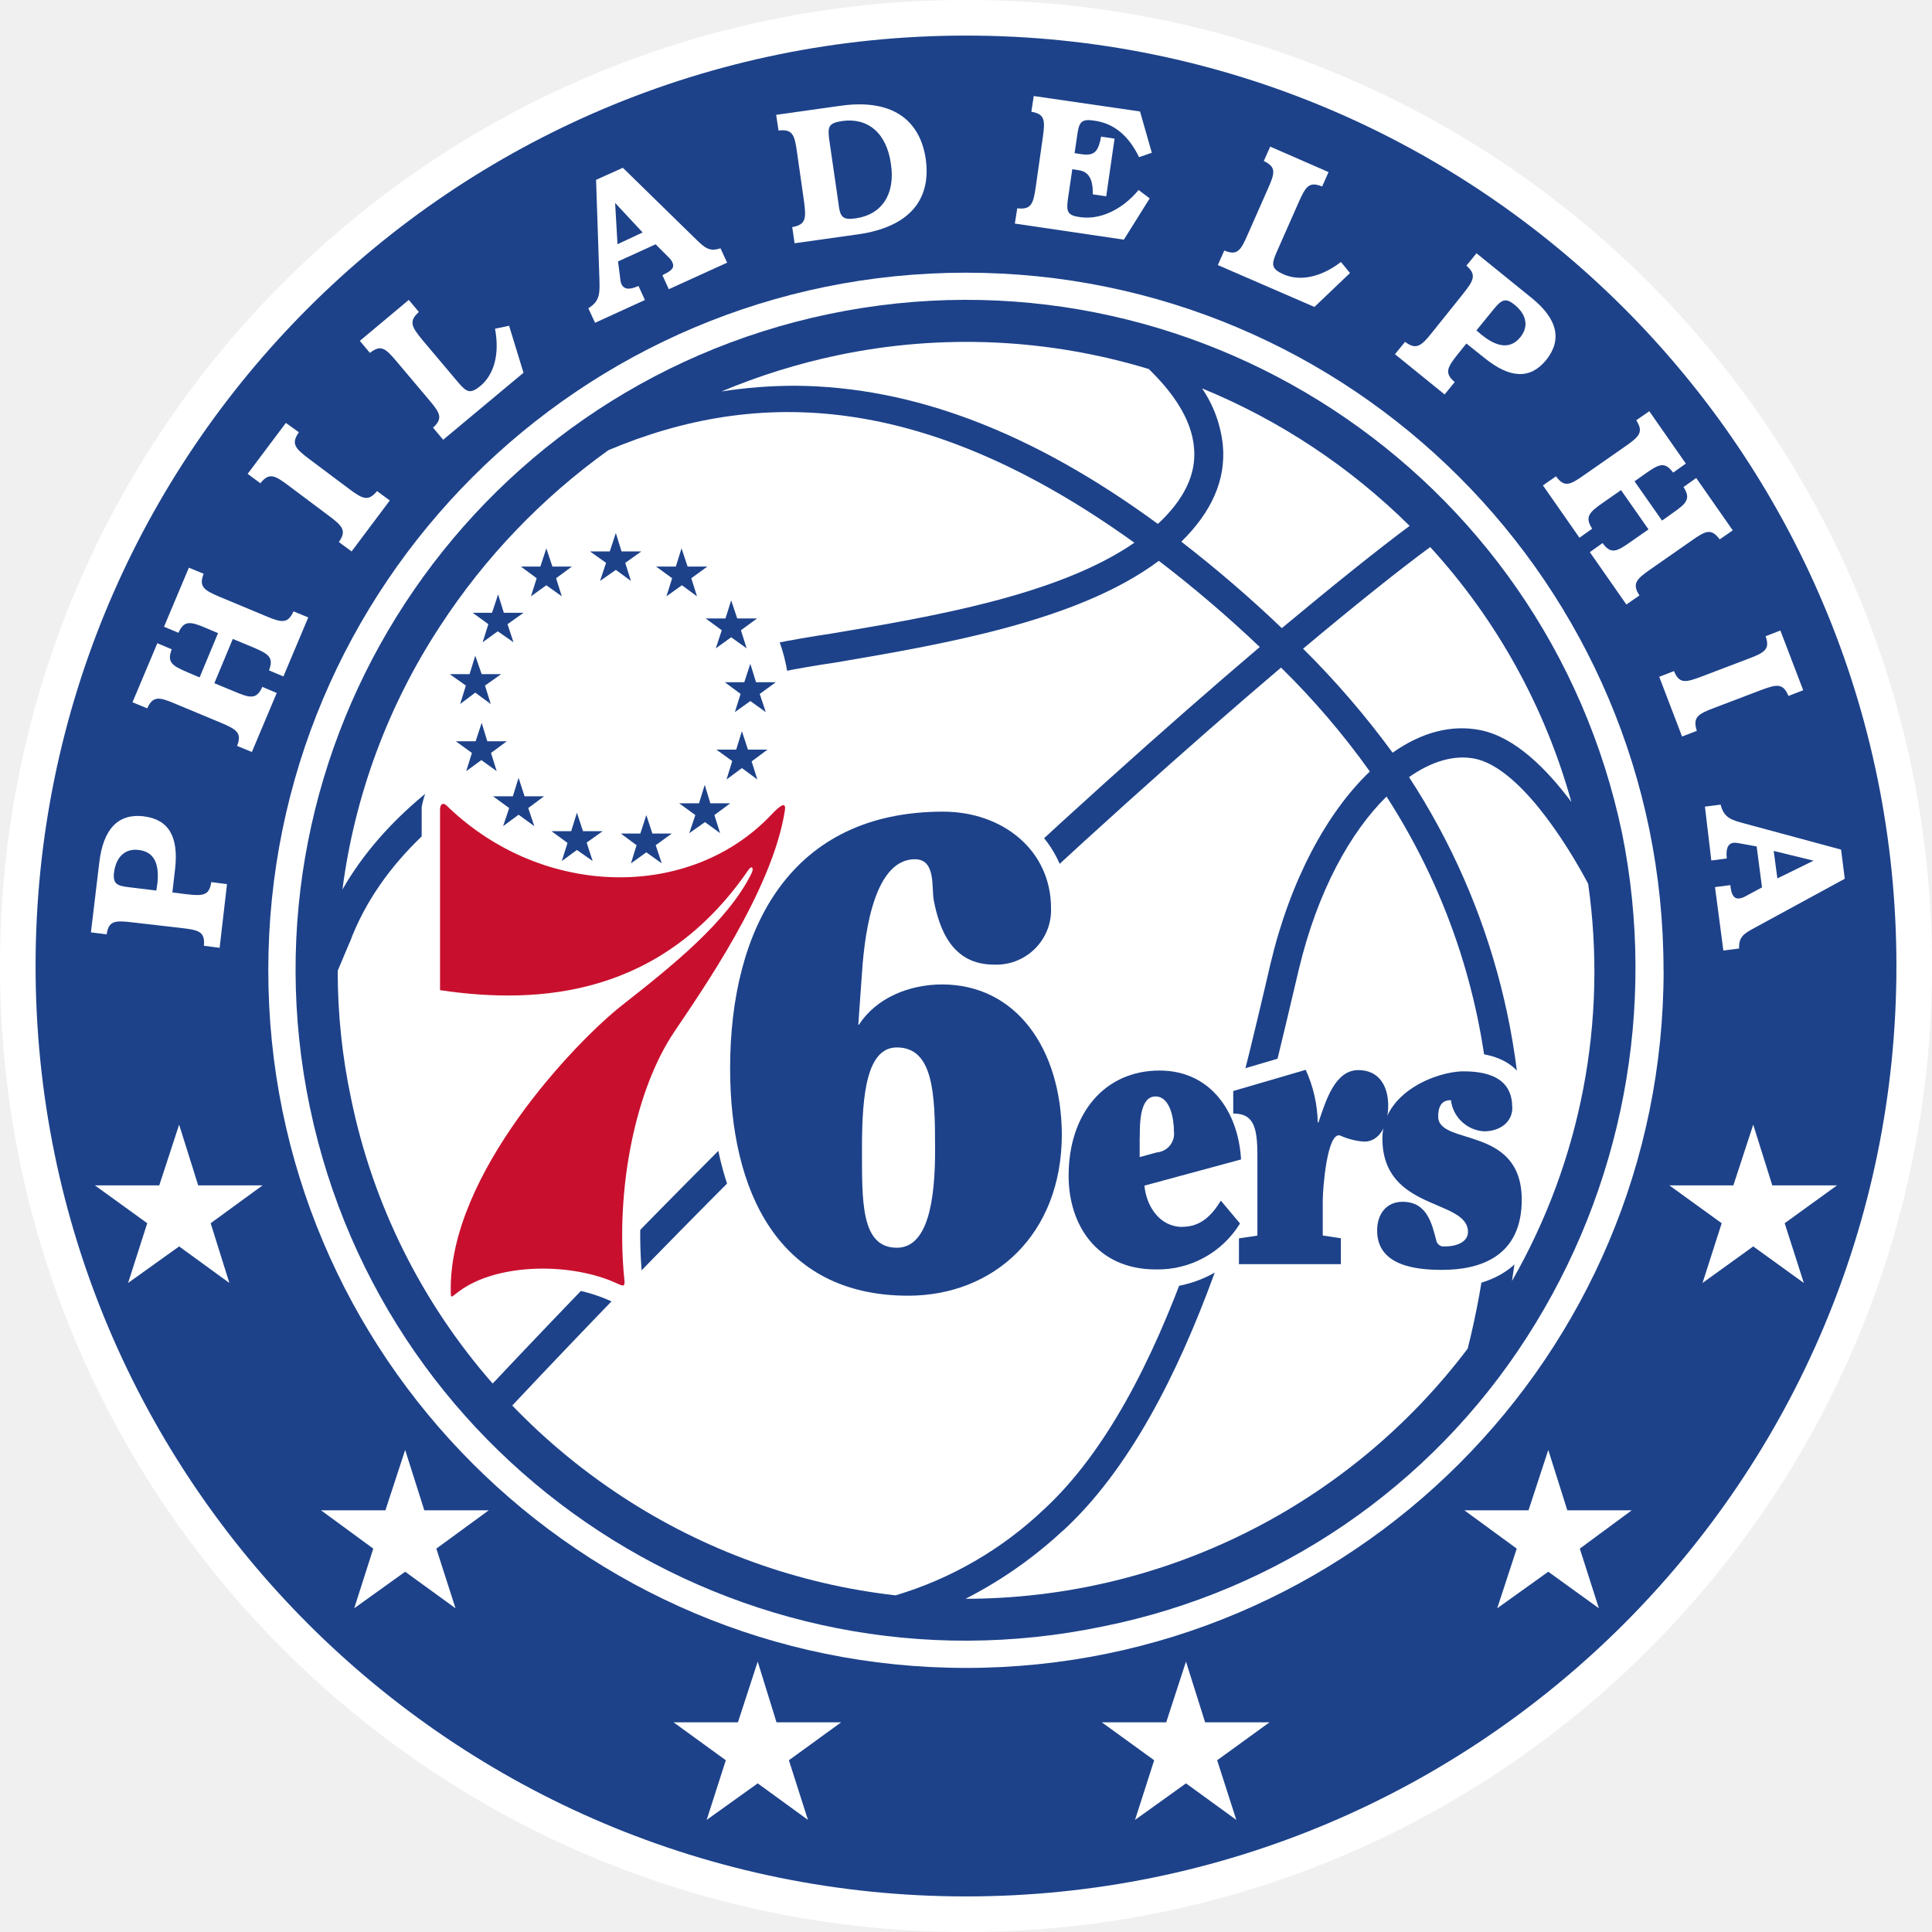
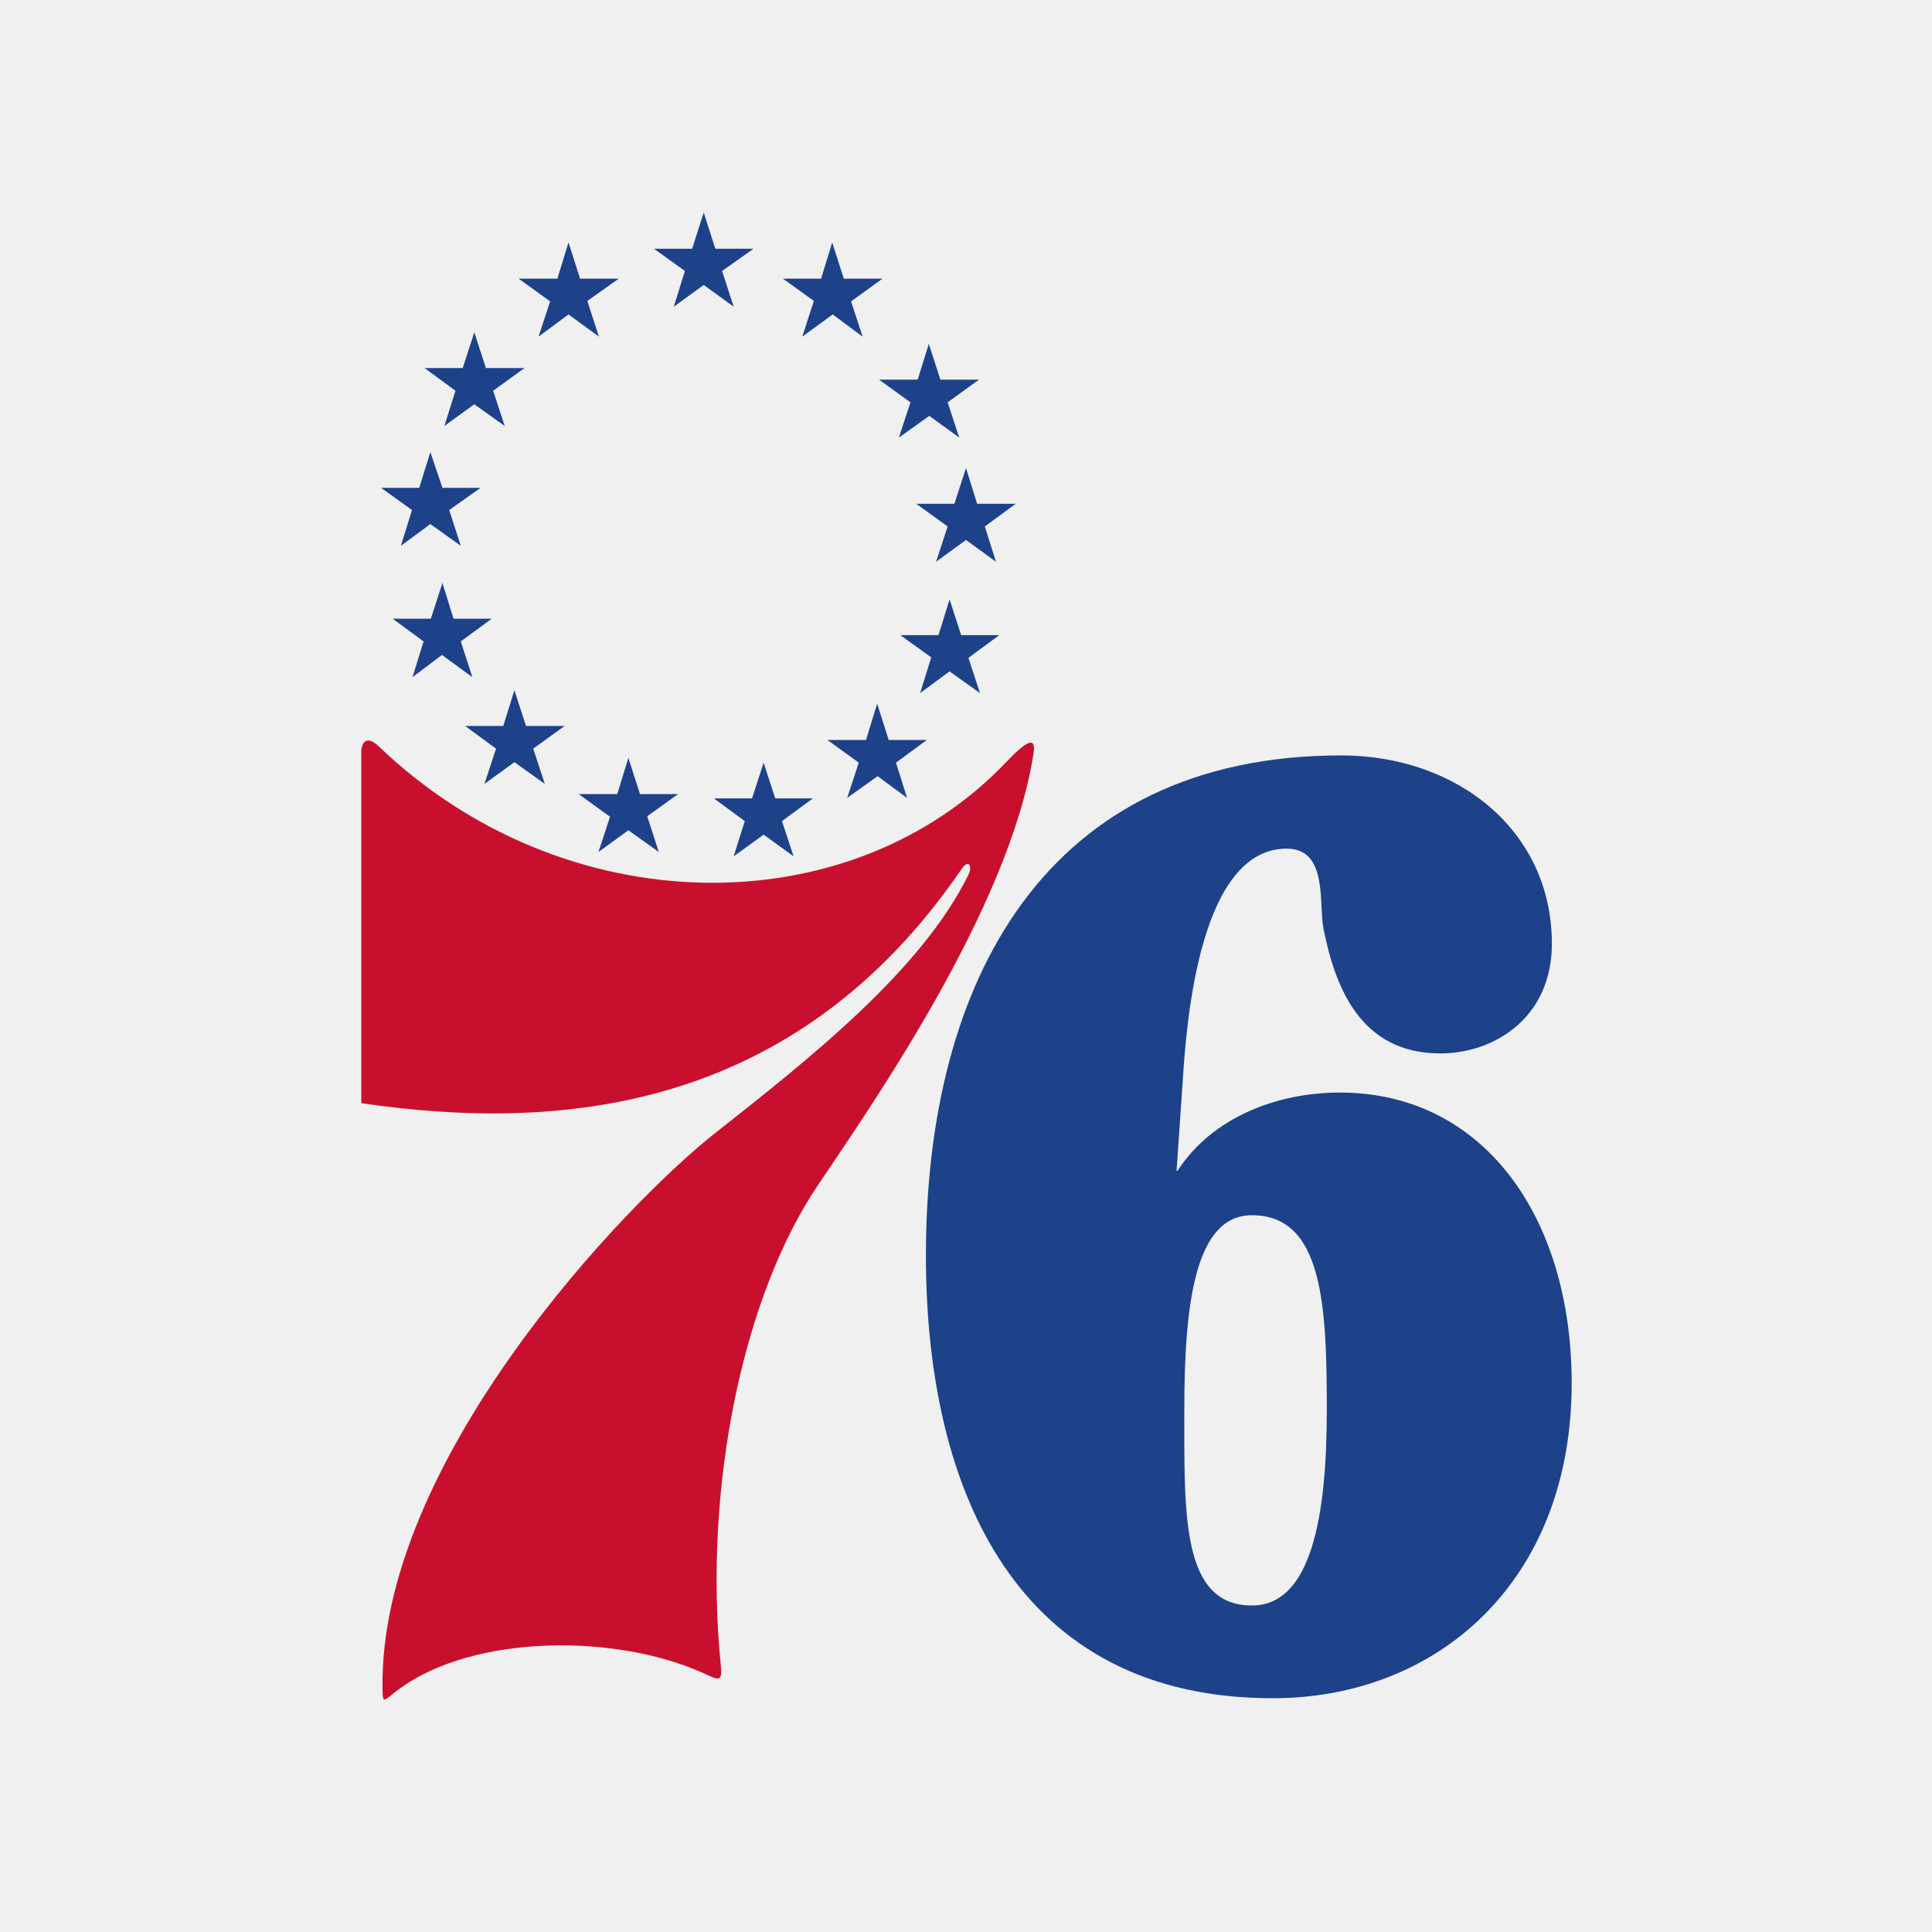
- <svg xmlns="http://www.w3.org/2000/svg" id="uuid-d26f2c94-3c94-451b-8970-e034dbffd988" viewBox="0 0 219.92 219.92">
-   <path d="M219.92,109.96c0,60.73-49.23,109.96-109.96,109.96S0,170.69,0,109.96,49.23,0,109.96,0c60.72-.01,109.95,49.2,109.96,109.92v.04" style="fill:#fff;" />
-   <path d="M215.87,109.96c0,58.49-47.42,105.91-105.91,105.91-58.49,0-105.91-47.42-105.91-105.91,0-58.49,47.42-105.91,105.91-105.91,0,0,0,0,0,0,58.49,0,105.91,47.42,105.91,105.91" style="fill:#1d428a;" />
-   <polygon points="20.39 128.02 22.56 134.93 29.89 134.93 23.98 139.24 26.11 146.04 20.39 141.88 14.58 146.04 16.76 139.24 10.8 134.93 18.13 134.93 20.39 128.02" style="fill:#fff;" />
-   <polygon points="199.57 128.02 201.74 134.93 209.11 134.93 203.15 139.24 205.33 146.04 199.57 141.88 193.8 146.04 195.98 139.24 190.02 134.93 197.31 134.93 199.57 128.02" style="fill:#fff;" />
-   <polygon points="46.12 165.05 48.3 171.92 55.63 171.92 49.67 176.28 51.85 183.07 46.12 178.91 40.32 183.07 42.49 176.28 36.54 171.92 43.87 171.92 46.12 165.05" style="fill:#fff;" />
-   <polygon points="176.24 165.05 178.41 171.92 185.74 171.92 179.83 176.28 182 183.07 176.24 178.91 170.43 183.07 172.65 176.28 166.69 171.92 173.99 171.92 176.24 165.05" style="fill:#fff;" />
-   <polygon points="86.25 189.14 88.39 196.05 95.75 196.05 89.8 200.37 91.97 207.16 86.25 203 80.44 207.16 82.62 200.37 76.67 196.05 84 196.05 86.25 189.14" style="fill:#fff;" />
-   <polygon points="135 189.14 137.18 196.05 144.51 196.05 138.55 200.37 140.73 207.16 135 203 129.2 207.16 131.38 200.37 125.42 196.05 132.75 196.05 135 189.14" style="fill:#fff;" />
-   <path d="M189.37,110.45c0,43.86-35.55,79.41-79.41,79.41S30.54,154.31,30.54,110.45c0-43.86,35.55-79.41,79.41-79.41h0c43.85,0,79.41,35.54,79.41,79.39v.02" style="fill:#fff;" />
-   <path d="M35.28,126.07c8.63,41.24,49.05,67.68,90.3,59.06,19.87-3.99,37.27-15.86,48.22-32.91,10.94-16.99,14.83-37.57,10.84-57.38-8.64-41.22-49.02-67.66-90.26-59.1-41.26,8.61-67.72,49.04-59.11,90.3,0,.01,0,.02,0,.04" style="fill:#1d428a;" />
-   <path d="M135.92,51.01c.27,2.98-1.15,5.88-4.12,8.63-14.32-10.5-27.95-15.65-41.31-15.73-2.8,0-5.6.22-8.36.65,4.26-1.79,8.69-3.17,13.21-4.12,11.75-2.47,23.94-1.93,35.43,1.57,2.48,2.41,4.89,5.54,5.15,9.01" style="fill:#fff;" />
-   <path d="M120.99,174.25c15.04-13.82,22.03-43.41,26.19-61.09l.65-2.75c2.14-9.01,5.92-15.73,10-19.74,15.08,23.44,13.06,47.65,9.24,62.84-13.54,17.92-34.69,28.46-57.16,28.48,4.03-2.06,7.76-4.67,11.07-7.75" style="fill:#fff;" />
-   <path d="M148.33,73.84c6.11-5.12,11-9.01,14.47-11.57,7.57,8.27,13.07,18.21,16.07,29.02-2.83-3.78-6.41-7.37-10.31-8.17-3.36-.69-6.8.27-10.04,2.56-3.08-4.21-6.49-8.17-10.19-11.84" style="fill:#fff;" />
-   <path d="M39.82,107.25c6.95-18.63,32.41-26.27,42-29.13l.42-.11c4.25-1.11,8.56-1.97,12.9-2.6,12.33-2.1,27.57-4.7,36.77-11.57,4,3.06,7.84,6.34,11.49,9.81-20.81,17.68-52.99,47.38-87.32,83.84-8.09-9.23-13.64-20.4-16.11-32.41-1.02-4.79-1.53-9.68-1.53-14.58.8-1.91,1.37-3.25,1.37-3.25" style="fill:#fff;" />
-   <path d="M145.92,71.51c-3.64-3.48-7.47-6.77-11.45-9.85,3.47-3.4,5.08-7.06,4.73-10.96-.24-2.33-1.05-4.56-2.37-6.49,8.83,3.62,16.85,8.94,23.63,15.65-3.59,2.67-8.51,6.61-14.55,11.64" style="fill:#fff;" />
-   <path d="M129.12,61.78c-8.63,5.96-22.91,8.4-34.55,10.35-4.47.66-8.91,1.55-13.29,2.67l-.42.11c-9.2,2.75-32.34,9.66-41.88,26.34,1.39-10.7,5.19-20.95,11.11-29.97,5.09-7.82,11.59-14.61,19.17-20.04,16.95-7.14,35.97-6.64,59.87,10.54" style="fill:#fff;" />
-   <path d="M167.88,86.36c5,1.03,10.35,9.43,12.9,14.24,2.23,15.61-.82,31.52-8.67,45.21.38-2.41.69-4.96.92-7.64,1.42-17.51-3.03-35-12.64-49.71,2.6-1.83,5.19-2.56,7.48-2.1" style="fill:#fff;" />
-   <path d="M145.81,75.98c3.71,3.64,7.1,7.6,10.12,11.84-4.89,4.66-9.05,12.37-11.3,21.84l-.65,2.79c-4.09,17.33-10.92,46.31-25.2,59.41-4.77,4.52-10.54,7.86-16.84,9.74-11.12-1.26-21.8-5.12-31.15-11.26-4.53-2.97-8.72-6.44-12.48-10.35,34.67-36.88,66.97-66.55,87.51-84" style="fill:#fff;" />
-   <path d="M129.7,131.68l1.95-.53c1.18-.31,1.95-.69,1.95-2.41,0-1.41-.38-3.97-2.1-3.97s-1.79,3.05-1.79,4.7v2.21Z" style="fill:#fff;" />
-   <path d="M106.45,130.61c0-6.11-.23-11.38-4.35-11.38-3.36,0-3.97,5.27-3.97,11.38s-.19,11.42,3.97,11.42c3.47-.04,4.35-5.31,4.35-11.42" style="fill:#fff;" />
-   <path d="M129.7,131.68l1.95-.53c1.18-.31,1.95-.69,1.95-2.41,0-1.41-.38-3.97-2.1-3.97s-1.79,3.05-1.79,4.7v2.21Z" style="fill:#fff;" />
-   <path d="M97.63,116.6h.08c1.99-3.09,5.77-4.58,9.47-4.58,8.4,0,13.55,7.25,13.55,16.99,0,11.53-7.83,18.4-17.49,18.4-14.85,0-20.27-11.99-20.27-25.89,0-16,6.95-29.21,24.24-29.21,6.76,0,12.29,4.35,12.29,11,.11,3.44-2.59,6.31-6.03,6.42-.17,0-.33,0-.5,0-4.66,0-6.15-3.89-6.83-7.33-.27-1.45.27-4.66-2.14-4.66-5.04,0-5.84,9.85-6.07,13.48l-.31,5.38Z" style="fill:#fff;" />
-   <path d="M106.45,130.61c0-6.11-.23-11.38-4.35-11.38-3.36,0-3.97,5.27-3.97,11.38s-.19,11.42,3.97,11.42c3.47-.04,4.35-5.31,4.35-11.42" style="fill:#fff;" />
-   <path d="M16.38,92.93c2.83.34,3.97,2.33,3.55,5.99l-.31,2.67,1.53.19c1.95.23,2.67.19,2.9-1.37l1.79.23-.84,7.25-1.79-.23c.15-1.6-.57-1.79-2.52-2.02l-5.65-.65c-1.95-.23-2.67-.19-2.9,1.37l-1.79-.23.95-7.94c.46-3.89,2.18-5.61,5.08-5.27ZM17.91,100.64c.27-2.41-.42-3.7-2.14-3.89-1.49-.19-2.56.76-2.79,2.56-.15,1.26.31,1.53,1.68,1.68l3.13.38c.04-.23.08-.46.11-.73Z" style="fill:#fff;" />
-   <path d="M26.99,84.91c.57-1.49-.04-1.87-1.83-2.63l-5.23-2.18c-1.79-.76-2.52-.92-3.17.53l-1.68-.69,2.83-6.72,1.64.69c-.57,1.49.04,1.87,1.83,2.63l1.34.57,2.1-5.04-1.34-.57c-1.79-.76-2.52-.92-3.17.53l-1.64-.69,2.83-6.72,1.68.69c-.57,1.49.04,1.87,1.83,2.63l5.23,2.18c1.79.76,2.52.92,3.17-.53l1.68.69-2.83,6.72-1.64-.69c.57-1.49-.04-1.87-1.83-2.63l-2.29-.95-2.1,5.04,2.29.95c1.79.76,2.52.92,3.17-.53l1.64.69-2.83,6.72-1.68-.69Z" style="fill:#fff;" />
-   <path d="M34.02,49.21c-.92,1.3-.42,1.83,1.15,3.02l4.54,3.4c1.57,1.18,2.21,1.49,3.21.27l1.45,1.07-4.35,5.8-1.45-1.07c.92-1.3.42-1.83-1.18-3.02l-4.54-3.4c-1.57-1.18-2.21-1.53-3.21-.27l-1.45-1.07,4.35-5.8,1.49,1.07Z" style="fill:#fff;" />
-   <path d="M50.44,50.05l-1.15-1.37c1.18-1.07.8-1.68-.46-3.17l-3.67-4.35c-1.26-1.49-1.79-1.99-3.05-.99l-1.15-1.37,5.57-4.66,1.15,1.37c-1.18,1.07-.84,1.68.42,3.21l4.09,4.85c.95,1.11,1.37,1.3,2.52.34,1.53-1.3,2.18-3.59,1.64-6.49l1.6-.34,1.64,5.35-9.16,7.64Z" style="fill:#fff;" />
-   <path d="M67.73,36.73l-.76-1.64c1.37-.84,1.3-1.76,1.26-3.36l-.38-11.26,3.05-1.37,8.4,8.21c.95.92,1.49,1.37,2.71.95l.76,1.64-6.64,3.02-.73-1.6c.06,0,.11-.04.15-.08.92-.42,1.26-.8.99-1.37-.09-.2-.22-.38-.38-.53l-1.53-1.53-4.28,1.95.27,2.1c.02.16.05.31.11.46.31.65.92.69,1.95.23l.73,1.6-5.69,2.6ZM73.15,26.46l-3.13-3.36.27,4.7,2.86-1.34Z" style="fill:#fff;" />
-   <path d="M90.18,25.85c1.57-.27,1.6-.99,1.34-2.94l-.8-5.61c-.27-1.95-.5-2.63-2.1-2.44l-.27-1.79,7.33-1.03c5.65-.8,9.01,1.41,9.7,6.07.65,4.7-1.95,7.71-7.6,8.55l-7.33,1.03-.27-1.83ZM95.45,23.25c.19,1.45.46,1.83,1.99,1.6,2.9-.42,4.51-2.71,3.97-6.22-.5-3.51-2.63-5.27-5.57-4.85-1.53.23-1.64.65-1.45,2.1l1.07,7.37Z" style="fill:#fff;" />
-   <path d="M115.8,23.71c1.57.19,1.83-.5,2.1-2.44l.8-5.61c.27-1.95.27-2.67-1.3-2.94l.27-1.79,12.1,1.76,1.34,4.7-1.45.5c-1.18-2.44-2.86-3.86-5.12-4.16-1.45-.23-1.72.19-1.91,1.6l-.31,2.1.69.11c1.53.23,1.99-.19,2.33-1.99l1.53.23-.95,6.57-1.53-.23c.04-1.72-.46-2.6-1.64-2.75l-.69-.11-.5,3.4c-.19,1.41-.08,1.87,1.41,2.06,2.14.31,4.66-.73,6.64-3.09l1.26.95-2.94,4.7-12.41-1.83.27-1.72Z" style="fill:#fff;" />
-   <path d="M138.63,30.16l.73-1.64c1.49.61,1.87,0,2.67-1.83l2.29-5.19c.8-1.79.99-2.48-.46-3.17l.73-1.64,6.64,2.9-.73,1.64c-1.49-.61-1.87,0-2.67,1.79l-2.56,5.8c-.57,1.34-.53,1.79.84,2.41,1.83.8,4.2.38,6.53-1.41l1.03,1.26-4.05,3.86-11-4.77Z" style="fill:#fff;" />
-   <path d="M176.01,40.97c-1.79,2.21-4.09,2.14-6.99-.19l-2.1-1.68-.95,1.18c-1.22,1.53-1.6,2.18-.38,3.21l-1.15,1.41-5.65-4.58,1.15-1.41c1.26.95,1.83.5,3.05-1.03l3.55-4.43c1.22-1.53,1.57-2.18.38-3.21l1.15-1.41,6.22,5.04c3.02,2.41,3.55,4.81,1.72,7.1ZM168.64,38.1c1.87,1.53,3.36,1.6,4.43.27.95-1.18.73-2.56-.69-3.7-.99-.8-1.45-.57-2.33.5l-1.99,2.44c.23.19.42.34.57.5Z" style="fill:#fff;" />
-   <path d="M177.12,54.22c.95,1.3,1.6.99,3.21-.15l4.66-3.25c1.6-1.11,2.14-1.64,1.26-2.98l1.49-1.03,4.16,5.96-1.45,1.03c-.95-1.3-1.6-.99-3.21.15l-1.18.84,3.13,4.47,1.18-.84c1.6-1.11,2.14-1.64,1.26-2.98l1.45-1.03,4.16,5.96-1.49,1.03c-.95-1.3-1.6-.99-3.21.15l-4.66,3.25c-1.6,1.11-2.14,1.64-1.26,2.98l-1.49,1.03-4.16-5.96,1.45-1.03c.95,1.3,1.6.99,3.21-.15l2.02-1.41-3.13-4.47-2.02,1.41c-1.6,1.11-2.14,1.64-1.26,2.98l-1.45,1.03-4.16-5.96,1.49-1.03Z" style="fill:#fff;" />
-   <path d="M203.58,79.22c-.61-1.49-1.34-1.34-3.17-.65l-5.31,2.02c-1.83.69-2.44,1.07-1.95,2.6l-1.68.65-2.6-6.8,1.68-.65c.61,1.49,1.34,1.3,3.17.61l5.31-2.02c1.83-.69,2.48-1.07,1.95-2.56l1.68-.65,2.6,6.8-1.68.65Z" style="fill:#fff;" />
-   <path d="M194.07,91.82l1.79-.23c.38,1.57,1.3,1.76,2.83,2.18l10.88,2.94.42,3.32-10.31,5.61c-1.18.65-1.76.99-1.72,2.33l-1.79.23-.95-7.22,1.76-.23v.15c.11.99.42,1.45,1.03,1.37.23-.04.45-.12.65-.23l1.91-1.03-.61-4.66-2.1-.38c-.16-.03-.33-.04-.5-.04-.69.08-.92.69-.8,1.79l-1.76.23-.73-6.15ZM202.32,99.99l4.12-2.02-4.54-1.11.42,3.13Z" style="fill:#fff;" />
-   <path d="M154.59,119.73c-1.47,0-2.86.64-3.82,1.76-.11-.23-.19-.46-.31-.65l-.8-1.57-11.42,3.36v6.26h2.1c.19,0,.31.04.34,0,.27.86.36,1.77.27,2.67v7.25l-2.1.31v6.87h15.81v-6.87l-2.06-.31v-2.14c.05-1.66.24-3.3.57-4.93.67.21,1.36.31,2.06.31,2.83,0,4.81-2.56,4.81-6.19.04-3.67-2.18-6.15-5.46-6.15Z" style="fill:#fff;" />
-   <path d="M174.41,127.02c-.11-.32-.18-.65-.19-.99,0-1.87-.76-6.22-7.67-6.22-3.82,0-11.34,2.94-11.34,9.77-.06,2.06.58,4.08,1.83,5.73-1.6,1.03-2.54,2.83-2.44,4.73,0,2.44,1.22,6.57,9.51,6.57,7.1,0,11.15-3.67,11.15-10.08.04-6.11-.5-8.13-.84-9.51Z" style="fill:#fff;" />
-   <path d="M90.87,90.3c-.43-.5-1.06-.79-1.72-.8-1.03,0-1.87.65-2.86,1.72-3.43,3.59-8.21,5.57-13.17,5.46-6.87,0-14.13-3.17-19.89-8.67-.45-.44-1.05-.69-1.68-.69-2.83,0-3.55,4.51-3.55,4.58v22.64l1.79.27c6.01,1.04,12.17.82,18.1-.65-5.8,5.19-18.86,19.32-18.67,32.76.04,2.48,1.57,2.75,2.21,2.75.65-.01,1.26-.27,1.72-.73.11-.08.23-.19.34-.27,2.48-1.55,5.37-2.31,8.28-2.18,2.64-.04,5.26.5,7.67,1.57.43.24.92.37,1.41.38.64,0,1.25-.26,1.68-.73.55-.69.76-1.58.57-2.44-.95-9.77,1.18-20.43,5.35-26.57l.61-.92c3.55-5.23,10.92-16.15,12.29-25.16.2-.81.02-1.67-.5-2.33Z" style="fill:#fff;" />
-   <path d="M143.44,133.55l-.11-1.72c-.06-1.08-.23-2.16-.5-3.21l-.08-1.99-.38.57c-1.47-4.5-5.69-7.53-10.42-7.48-7.33,0-12.45,5.8-12.45,14.09,0,6.38,3.74,12.79,12.03,12.79,4.64.06,8.98-2.31,11.42-6.26l.31-.53-.23-6.15.42-.11ZM134.55,137.52c-.72-.02-1.37-.45-1.68-1.11l4.05-1.11c-.63.9-1.43,1.65-2.37,2.21h0Z" style="fill:#fff;" />
-   <path d="M116.14,113.51c-.42-.57-.88-1.26-1.26-1.83,4.02-.7,6.9-4.25,6.76-8.32,0-7.48-6.19-13.1-14.39-13.1-16.49,0-26.38,11.72-26.38,31.31,0,17.79,8.17,27.99,22.37,27.99,11.53,0,19.59-8.44,19.59-20.5.04-6.03-4.01-11.76-6.68-15.54Z" style="fill:#fff;" />
-   <path d="M134.58,139.66c-2.56,0-4.09-2.33-4.31-4.7l11-2.98c-.31-5.38-3.44-10.12-9.28-10.12-6.22,0-10.35,4.85-10.35,11.99,0,5.57,3.21,10.65,9.93,10.65,3.9.08,7.54-1.91,9.58-5.23l-2.18-2.6c-1.03,1.68-2.29,2.98-4.39,2.98ZM129.74,129.51c0-1.64,0-4.7,1.79-4.7,1.68,0,2.1,2.56,2.1,3.97.15,1.17-.68,2.24-1.85,2.39-.03,0-.07,0-.1.01l-1.95.53v-2.21Z" style="fill:#1d428a;" />
-   <path d="M152.64,143.9h-11.61v-2.94l2.1-.31v-9.09c0-3.25-.42-4.81-2.75-4.81v-2.56l8.25-2.41c.86,1.88,1.33,3.92,1.37,5.99h.08c.84-2.48,1.87-5.96,4.54-5.96,2.37,0,3.4,1.83,3.4,4.05s-.99,4.09-2.71,4.09c-.95-.06-1.88-.29-2.75-.69-1.49-.5-1.99,6.03-1.99,7.41v3.97l2.06.31v2.94h0Z" style="fill:#1d428a;" />
-   <path d="M172.15,126.07c0,1.79-1.57,2.71-3.21,2.71-1.95-.11-3.55-1.61-3.78-3.55-.84,0-1.45.42-1.45,1.87,0,3.36,9.51.95,9.51,9.47,0,6.38-4.62,7.98-9.05,7.98-2.71,0-7.41-.34-7.41-4.47,0-1.87,1.03-3.28,2.9-3.28,2.86,0,3.36,2.63,3.86,4.51.14.4.54.64.95.57,1.53,0,2.63-.61,2.63-1.64,0-3.82-9.74-2.33-9.74-10.65,0-5.27,6.22-7.64,9.24-7.64,3.4,0,5.54,1.15,5.54,4.12" style="fill:#1d428a;" />
-   <path d="M107.25,112.06c-3.7,0-7.48,1.49-9.47,4.58h-.08l.38-5.35c.23-3.63,1.03-13.48,6.07-13.48,2.41,0,1.87,3.21,2.14,4.66.65,3.4,2.14,7.33,6.83,7.33,3.45.16,6.37-2.51,6.52-5.96,0-.15,0-.3,0-.45,0-6.64-5.54-11-12.29-11-17.3,0-24.24,13.21-24.24,29.21,0,13.9,5.38,25.89,20.27,25.89,9.66,0,17.49-6.87,17.49-18.4-.08-9.77-5.23-17.03-13.63-17.03ZM102.09,142.03c-4.12,0-3.97-5.31-3.97-11.42s.57-11.38,3.97-11.38c4.16,0,4.35,5.27,4.35,11.38.04,6.11-.84,11.42-4.35,11.42Z" style="fill:#1d428a;" />
-   <path d="M50.09,92.09v20.62c11.53,1.72,25.31.57,35.09-13.67.42-.61.65-.19.38.34-2.71,5.54-9.16,10.65-14.74,15.04-5.35,4.2-19.7,19.24-19.51,32.49,0,1.03.04.73.95.08,4.35-3.25,12.87-3.32,18.1-.84.73.34.8.23.69-.69-.99-10.27,1.3-21.46,5.69-27.99,3.02-4.51,11.19-16.11,12.6-25.2.15-.95-.34-.8-1.53.46-9.24,9.77-25.92,9.51-36.73-.8-.65-.73-.95-.42-.99.15" style="fill:#c8102e;" />
-   <circle cx="70.11" cy="79.73" r="19.78" style="fill:#fff;" />
-   <polygon points="70.1 60.67 70.75 62.77 73 62.77 71.17 64.07 71.82 66.13 70.1 64.87 68.3 66.13 68.99 64.07 67.16 62.77 69.41 62.77 70.1 60.67" style="fill:#1d428a;" />
-   <polygon points="83.23 68.34 83.92 70.4 86.17 70.4 84.34 71.74 84.99 73.8 83.23 72.54 81.48 73.8 82.16 71.74 80.33 70.4 82.58 70.4 83.23 68.34" style="fill:#1d428a;" />
-   <polygon points="77.58 62.42 78.27 64.49 80.52 64.49 78.69 65.82 79.34 67.88 77.62 66.62 75.86 67.88 76.51 65.82 74.68 64.49 76.93 64.49 77.58 62.42" style="fill:#1d428a;" />
-   <polygon points="85.41 75.56 86.06 77.66 88.31 77.66 86.48 78.99 87.17 81.06 85.41 79.8 83.65 81.06 84.3 78.99 82.51 77.66 84.72 77.66 85.41 75.56" style="fill:#1d428a;" />
-   <polygon points="84.45 83.23 85.14 85.33 87.36 85.33 85.56 86.67 86.21 88.73 84.45 87.43 82.7 88.73 83.35 86.63 81.55 85.33 83.8 85.33 84.45 83.23" style="fill:#1d428a;" />
-   <polygon points="80.22 89.34 80.86 91.44 83.12 91.44 81.32 92.78 81.97 94.84 80.25 93.58 78.46 94.84 79.15 92.78 77.31 91.44 79.57 91.44 80.22 89.34" style="fill:#1d428a;" />
-   <polygon points="73.57 92.78 74.26 94.88 76.47 94.88 74.64 96.21 75.33 98.28 73.57 97.02 71.82 98.28 72.46 96.21 70.67 94.88 72.89 94.88 73.57 92.78" style="fill:#1d428a;" />
-   <polygon points="56.7 67.66 56.01 69.75 53.8 69.75 55.59 71.05 54.94 73.11 56.66 71.86 58.45 73.11 57.77 71.05 59.6 69.75 57.35 69.75 56.7 67.66" style="fill:#1d428a;" />
-   <polygon points="62.19 62.42 61.51 64.49 59.29 64.49 61.09 65.82 60.44 67.88 62.19 66.62 63.95 67.88 63.3 65.82 65.1 64.49 62.88 64.49 62.19 62.42" style="fill:#1d428a;" />
-   <polygon points="54.1 74.64 53.45 76.74 51.2 76.74 53.03 78.04 52.38 80.14 54.1 78.84 55.86 80.14 55.21 78.04 57.04 76.74 54.83 76.74 54.1 74.64" style="fill:#1d428a;" />
-   <polygon points="54.83 82.28 54.14 84.38 51.89 84.38 53.72 85.71 53.07 87.78 54.79 86.52 56.54 87.78 55.89 85.71 57.69 84.38 55.47 84.38 54.83 82.28" style="fill:#1d428a;" />
-   <polygon points="59.03 88.54 58.38 90.64 56.12 90.64 57.96 91.98 57.27 94.04 59.03 92.74 60.82 94.04 60.13 91.98 61.93 90.64 59.71 90.64 59.03 88.54" style="fill:#1d428a;" />
-   <polygon points="65.67 92.51 65.02 94.61 62.77 94.61 64.6 95.95 63.95 98.01 65.67 96.75 67.46 98.01 66.78 95.91 68.61 94.61 66.36 94.61 65.67 92.51" style="fill:#1d428a;" />
+ <svg xmlns="http://www.w3.org/2000/svg" version="1.1" id="Layer_1" x="0px" y="0px" viewBox="0 0 400 400" style="enable-background:new 0 0 400 400;" xml:space="preserve">
+   <style type="text/css">
+ 	.st0{fill:#1D428A;}
+ 	.st1{fill:#C8102E;}
+ </style>
+   <g>
+     <g>
+       <g>
+         <path class="st0" d="M277.4,226.2c-13.1,0-26.5,5.2-33.6,16.2h-0.2h-0.3h0.3l1.3-19c0.8-12.8,3.7-47.7,21.5-47.7     c8.6,0,6.6,11.4,7.6,16.5c2.4,12.1,7.6,25.9,24.2,25.9c11.3,0,23.1-7.5,23.1-22.7c0-23.5-19.7-39-43.6-39     c-61.3,0-86,46.8-86,103.5c0,49.2,19.1,91.7,71.8,91.7c34.2,0,61.9-24.3,61.9-65.2C325.4,251.9,307.1,226.2,277.4,226.2z      M259.2,332.4c-14.6,0-14-18.8-14-40.4c0-21.7,2.1-40.4,14-40.4c14.7,0,15.5,18.7,15.5,40.4C274.7,313.6,271.6,332.4,259.2,332.4     z" />
+         <path class="st1" d="M74.8,155.4v73c40.9,6,89.8,2,124.3-48.5c1.4-2.1,2.3-0.6,1.4,1.2c-9.6,19.6-32.5,37.8-52.2,53.3     c-19,14.9-69.8,68.2-69.1,115.1c0,3.6,0.2,2.6,3.3,0.3c15.4-11.5,45.6-11.8,64.2-2.9c2.6,1.2,2.8,0.8,2.5-2.5     c-3.6-36.4,4.6-76.1,20.2-99.1c10.7-16,39.6-57.1,44.6-89.4c0.5-3.3-1.2-2.8-5.4,1.6c-32.7,34.6-91.9,33.7-130.1-2.9     C76.1,152.3,75,153.4,74.8,155.4" />
+       </g>
+     </g>
+     <g>
+       <g>
+         <polygon class="st0" points="145.7,44 148.1,51.5 156,51.5 149.5,56.1 151.9,63.5 145.7,59 139.5,63.5 141.8,56.1 135.4,51.5      143.3,51.5    " />
+         <polygon class="st0" points="192.3,71.2 194.7,78.6 202.7,78.6 196.2,83.3 198.6,90.6 192.4,86.1 186.1,90.6 188.5,83.3      182,78.6 190,78.6    " />
+         <polygon class="st0" points="172.3,50.2 174.7,57.7 182.7,57.7 176.2,62.4 178.6,69.7 172.4,65.1 166.1,69.7 168.5,62.3      162.1,57.7 170,57.7    " />
+         <polygon class="st0" points="200,96.9 202.3,104.3 210.3,104.3 203.9,109 206.2,116.3 200,111.8 193.8,116.3 196.2,109      189.7,104.3 197.6,104.3    " />
+         <polygon class="st0" points="196.6,124.1 199,131.5 206.9,131.5 200.5,136.2 202.9,143.5 196.6,139 190.5,143.5 192.8,136.1      186.4,131.5 194.3,131.5    " />
+         <polygon class="st0" points="181.6,145.7 184,153.2 191.9,153.2 185.5,157.9 187.8,165.2 181.7,160.7 175.4,165.2 177.8,157.9      171.3,153.2 179.3,153.2    " />
+         <polygon class="st0" points="158.1,157.9 160.5,165.3 168.3,165.3 161.9,170 164.3,177.3 158.1,172.8 151.9,177.3 154.2,170      147.8,165.3 155.7,165.3    " />
+         <polygon class="st0" points="98.2,68.8 95.8,76.2 87.9,76.2 94.3,80.9 92,88.2 98.2,83.7 104.5,88.2 102.1,80.9 108.6,76.2      100.6,76.2    " />
+         <polygon class="st0" points="117.7,50.2 115.4,57.7 107.4,57.7 113.9,62.4 111.5,69.7 117.7,65.1 124,69.7 121.6,62.3      128.1,57.7 120.1,57.7    " />
+         <polygon class="st0" points="89.1,93.6 86.8,101 78.9,101 85.3,105.6 83,113 89.1,108.5 95.4,113 93,105.6 99.5,101 91.6,101         " />
+         <polygon class="st0" points="91.6,120.7 89.2,128.1 81.3,128.1 87.7,132.8 85.4,140.2 91.5,135.6 97.8,140.2 95.4,132.8      101.8,128.1 93.9,128.1    " />
+         <polygon class="st0" points="106.5,142.9 104.2,150.3 96.3,150.3 102.7,155 100.3,162.3 106.5,157.8 112.8,162.3 110.4,155      116.9,150.3 108.9,150.3    " />
+         <polygon class="st0" points="130.1,156.9 127.8,164.4 119.8,164.4 126.3,169.1 123.9,176.4 130.1,171.9 136.4,176.4 134,169      140.4,164.4 132.5,164.4    " />
+       </g>
+     </g>
+   </g>
</svg>
